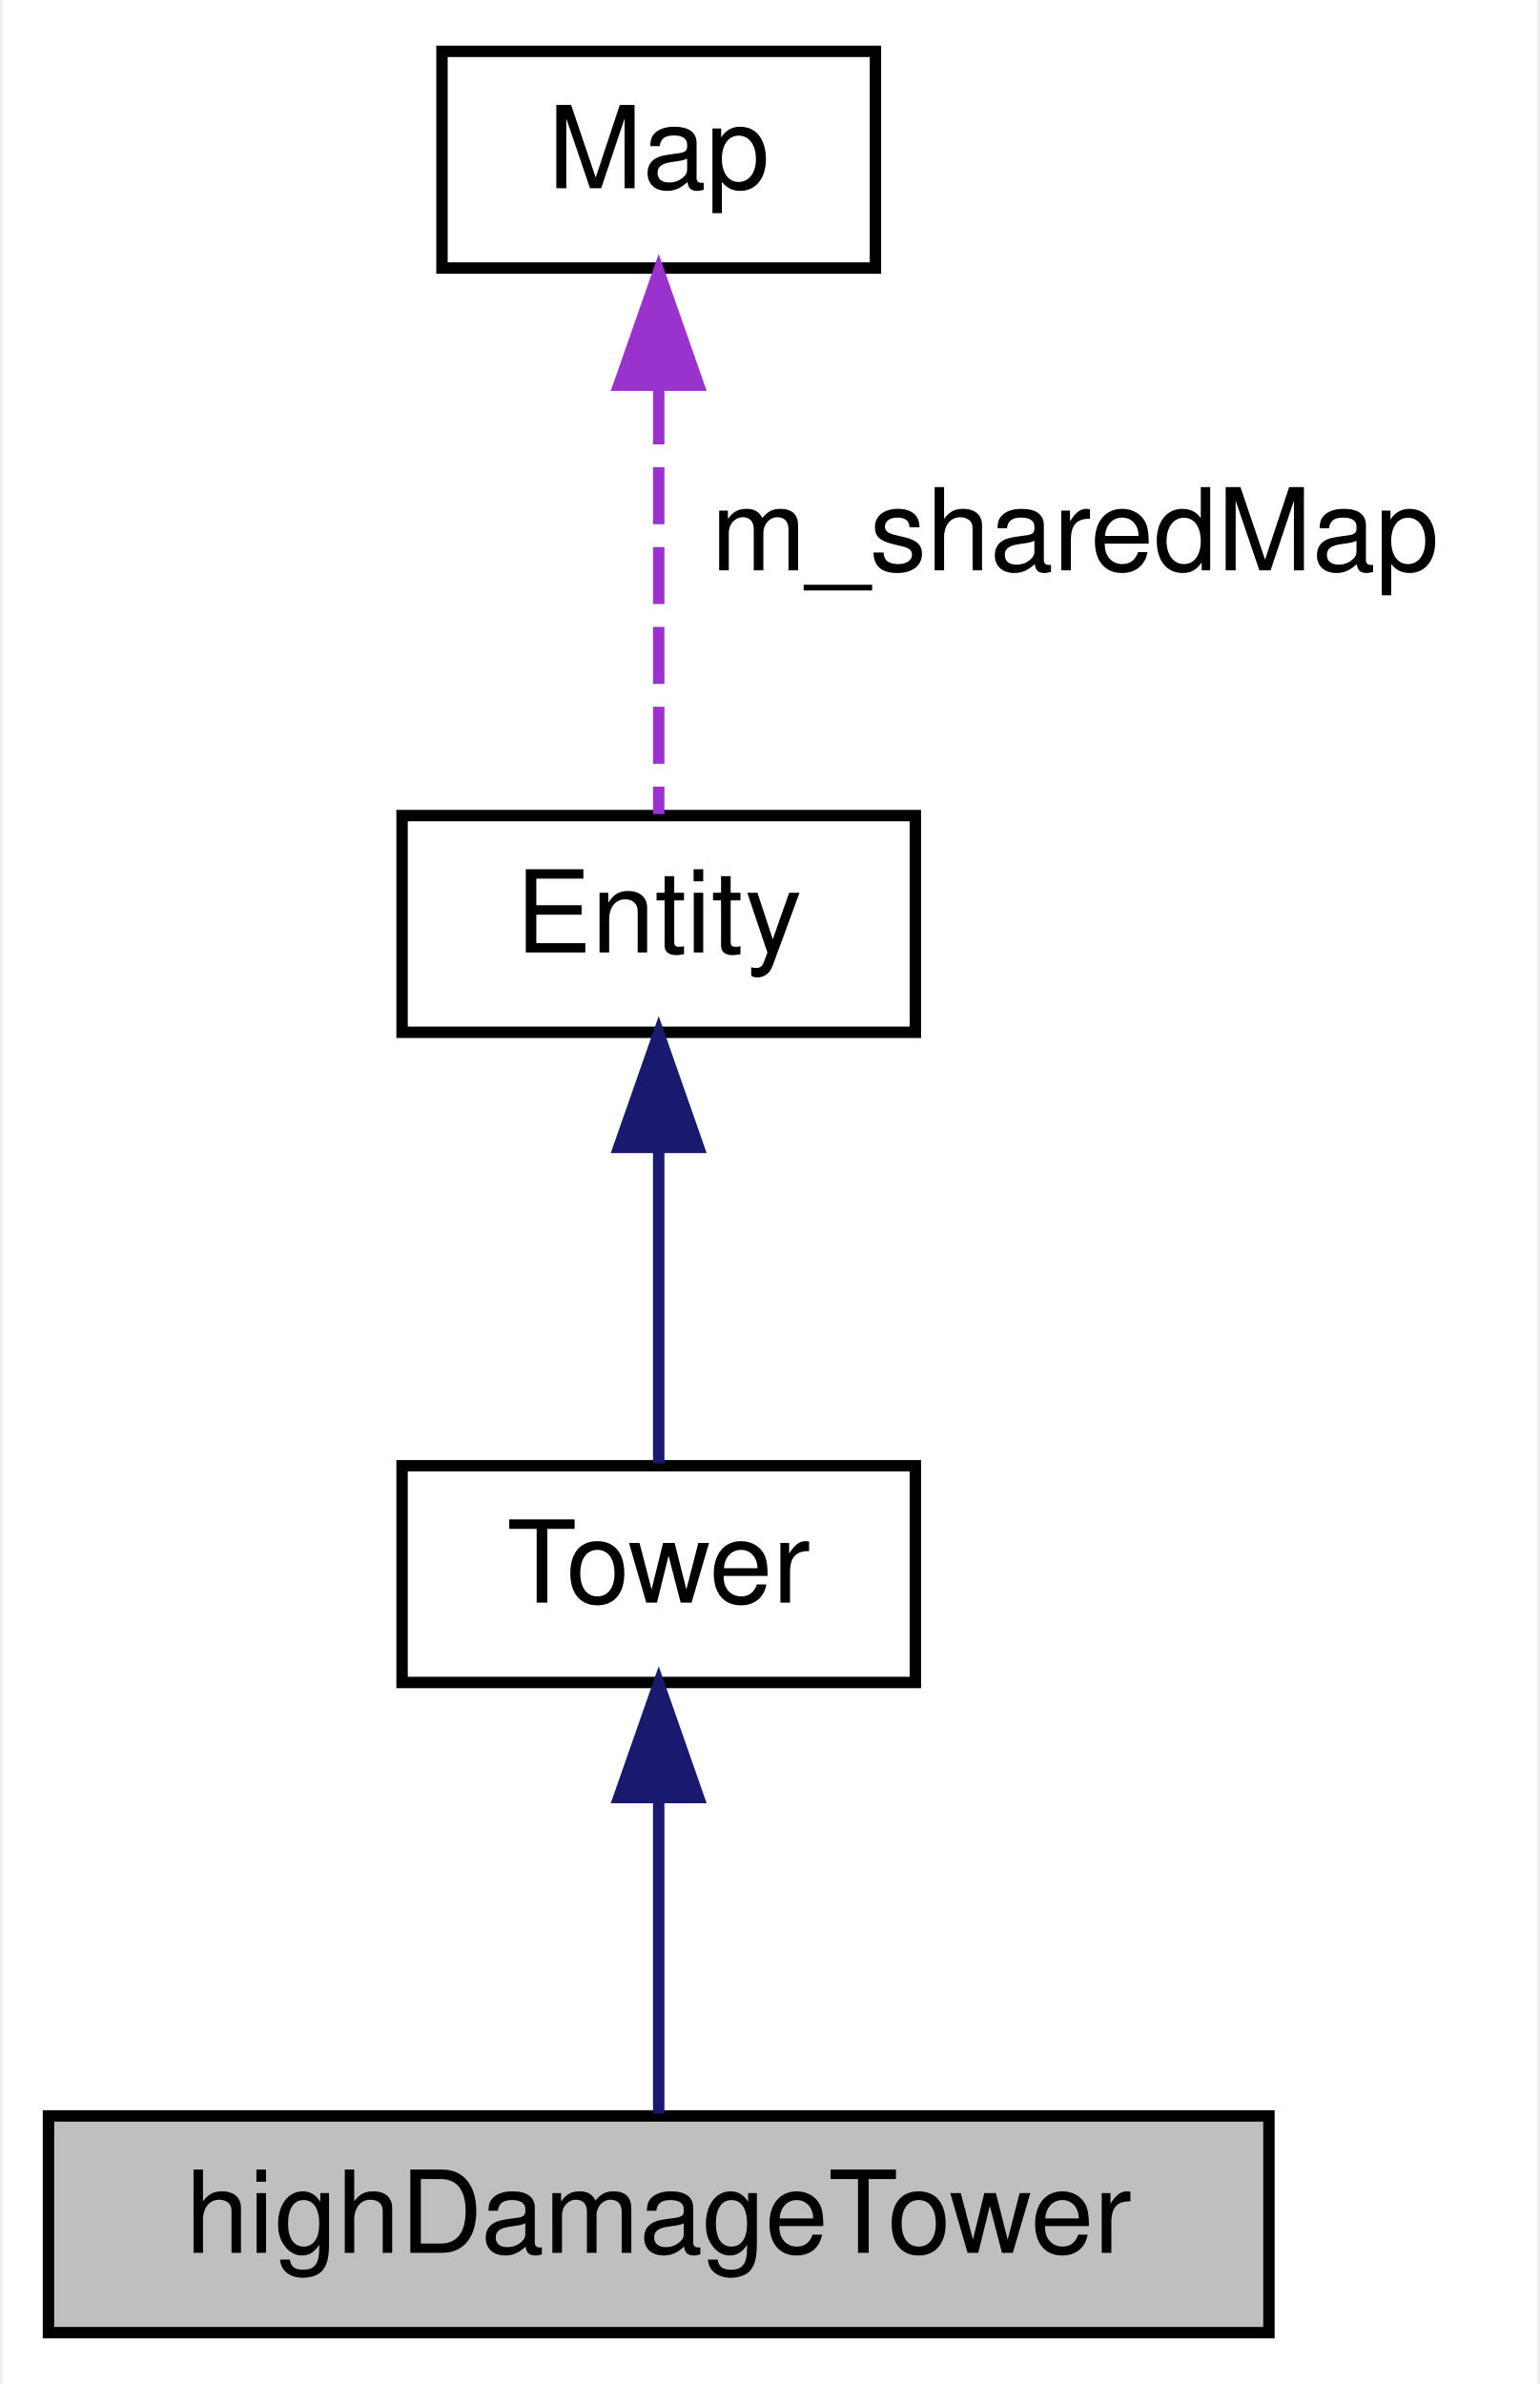
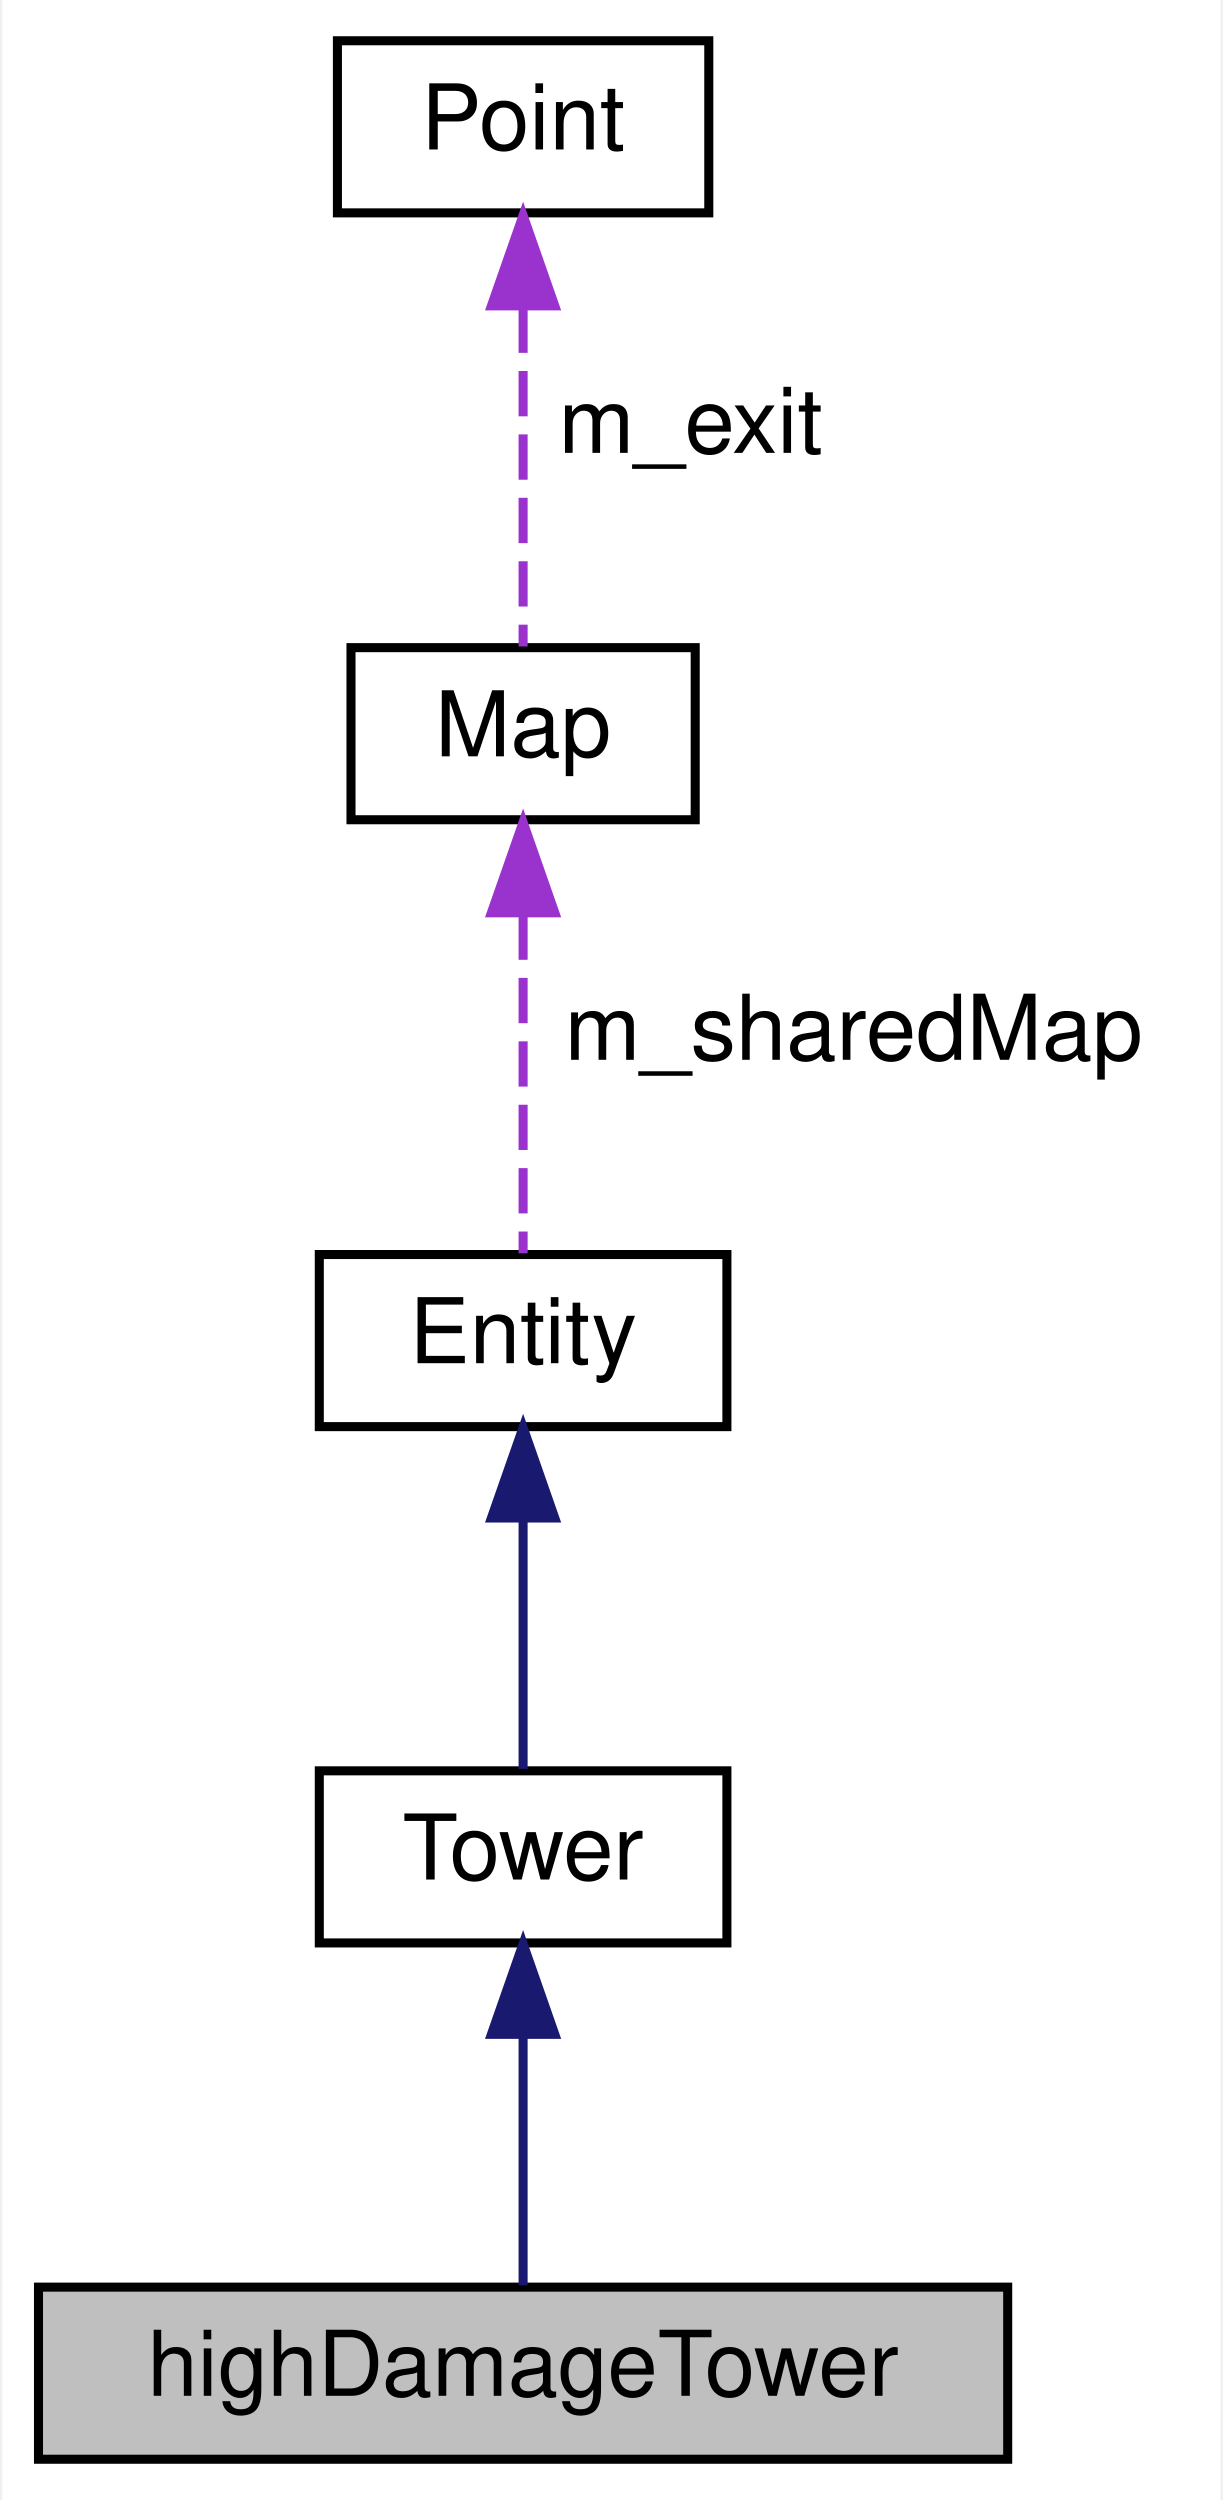
- <svg xmlns="http://www.w3.org/2000/svg" xmlns:xlink="http://www.w3.org/1999/xlink" width="135pt" height="209pt" viewBox="0.00 0.00 134.50 209.00">
-   <g id="graph0" class="graph" transform="scale(1 1) rotate(0) translate(4 205)">
-     <polygon fill="white" stroke="transparent" points="-4,4 -4,-205 130.5,-205 130.5,4 -4,4" />
+ <svg xmlns="http://www.w3.org/2000/svg" xmlns:xlink="http://www.w3.org/1999/xlink" width="135pt" height="276pt" viewBox="0.00 0.00 134.50 276.00">
+   <g id="graph0" class="graph" transform="scale(1 1) rotate(0) translate(4 272)">
+     <polygon fill="white" stroke="transparent" points="-4,4 -4,-272 130.5,-272 130.5,4 -4,4" />
    <g id="node1" class="node">
      <g id="a_node1">
        <a xlink:title=" ">
          <polygon fill="#bfbfbf" stroke="black" points="0,-0.5 0,-19.5 107,-19.5 107,-0.5 0,-0.5" />
          <text text-anchor="middle" x="53.5" y="-7.5" font-family="Helvetica,sans-Serif" font-size="10.00">highDamageTower</text>
        </a>
      </g>
    </g>
    <g id="node2" class="node">
      <g id="a_node2">
        <a xlink:href="classTower.html" target="_top" xlink:title=" ">
          <polygon fill="white" stroke="black" points="31,-57.5 31,-76.5 76,-76.5 76,-57.5 31,-57.5" />
          <text text-anchor="middle" x="53.5" y="-64.5" font-family="Helvetica,sans-Serif" font-size="10.00">Tower</text>
        </a>
      </g>
    </g>
    <g id="edge1" class="edge">
      <path fill="none" stroke="midnightblue" d="M53.5,-47.12C53.5,-37.82 53.5,-27.06 53.5,-19.71" />
      <polygon fill="midnightblue" stroke="midnightblue" points="50,-47.41 53.5,-57.41 57,-47.41 50,-47.41" />
    </g>
    <g id="node3" class="node">
      <g id="a_node3">
        <a xlink:href="classEntity.html" target="_top" xlink:title=" ">
          <polygon fill="white" stroke="black" points="31,-114.5 31,-133.5 76,-133.5 76,-114.5 31,-114.5" />
          <text text-anchor="middle" x="53.5" y="-121.5" font-family="Helvetica,sans-Serif" font-size="10.00">Entity</text>
        </a>
      </g>
    </g>
    <g id="edge2" class="edge">
      <path fill="none" stroke="midnightblue" d="M53.5,-104.12C53.5,-94.82 53.5,-84.06 53.5,-76.71" />
      <polygon fill="midnightblue" stroke="midnightblue" points="50,-104.41 53.5,-114.41 57,-104.41 50,-104.41" />
    </g>
    <g id="node4" class="node">
      <g id="a_node4">
        <a xlink:href="classMap.html" target="_top" xlink:title=" ">
          <polygon fill="white" stroke="black" points="34.5,-181.5 34.5,-200.5 72.5,-200.5 72.5,-181.5 34.5,-181.5" />
          <text text-anchor="middle" x="53.5" y="-188.5" font-family="Helvetica,sans-Serif" font-size="10.00">Map</text>
        </a>
      </g>
    </g>
    <g id="edge3" class="edge">
      <path fill="none" stroke="#9a32cd" stroke-dasharray="5,2" d="M53.5,-171.04C53.5,-158.67 53.5,-143.12 53.5,-133.63" />
      <polygon fill="#9a32cd" stroke="#9a32cd" points="50,-171.23 53.5,-181.23 57,-171.23 50,-171.23" />
      <text text-anchor="middle" x="90" y="-155" font-family="Helvetica,sans-Serif" font-size="10.00"> m_sharedMap</text>
    </g>
+     <g id="node5" class="node">
+       <g id="a_node5">
+         <a xlink:href="classPoint.html" target="_top" xlink:title=" ">
+           <polygon fill="white" stroke="black" points="33,-248.5 33,-267.5 74,-267.5 74,-248.5 33,-248.5" />
+           <text text-anchor="middle" x="53.5" y="-255.5" font-family="Helvetica,sans-Serif" font-size="10.00">Point</text>
+         </a>
+       </g>
+     </g>
+     <g id="edge4" class="edge">
+       <path fill="none" stroke="#9a32cd" stroke-dasharray="5,2" d="M53.5,-238.04C53.5,-225.67 53.5,-210.12 53.5,-200.63" />
+       <polygon fill="#9a32cd" stroke="#9a32cd" points="50,-238.23 53.5,-248.23 57,-238.23 50,-238.23" />
+       <text text-anchor="middle" x="72" y="-222" font-family="Helvetica,sans-Serif" font-size="10.00"> m_exit</text>
+     </g>
  </g>
</svg>
